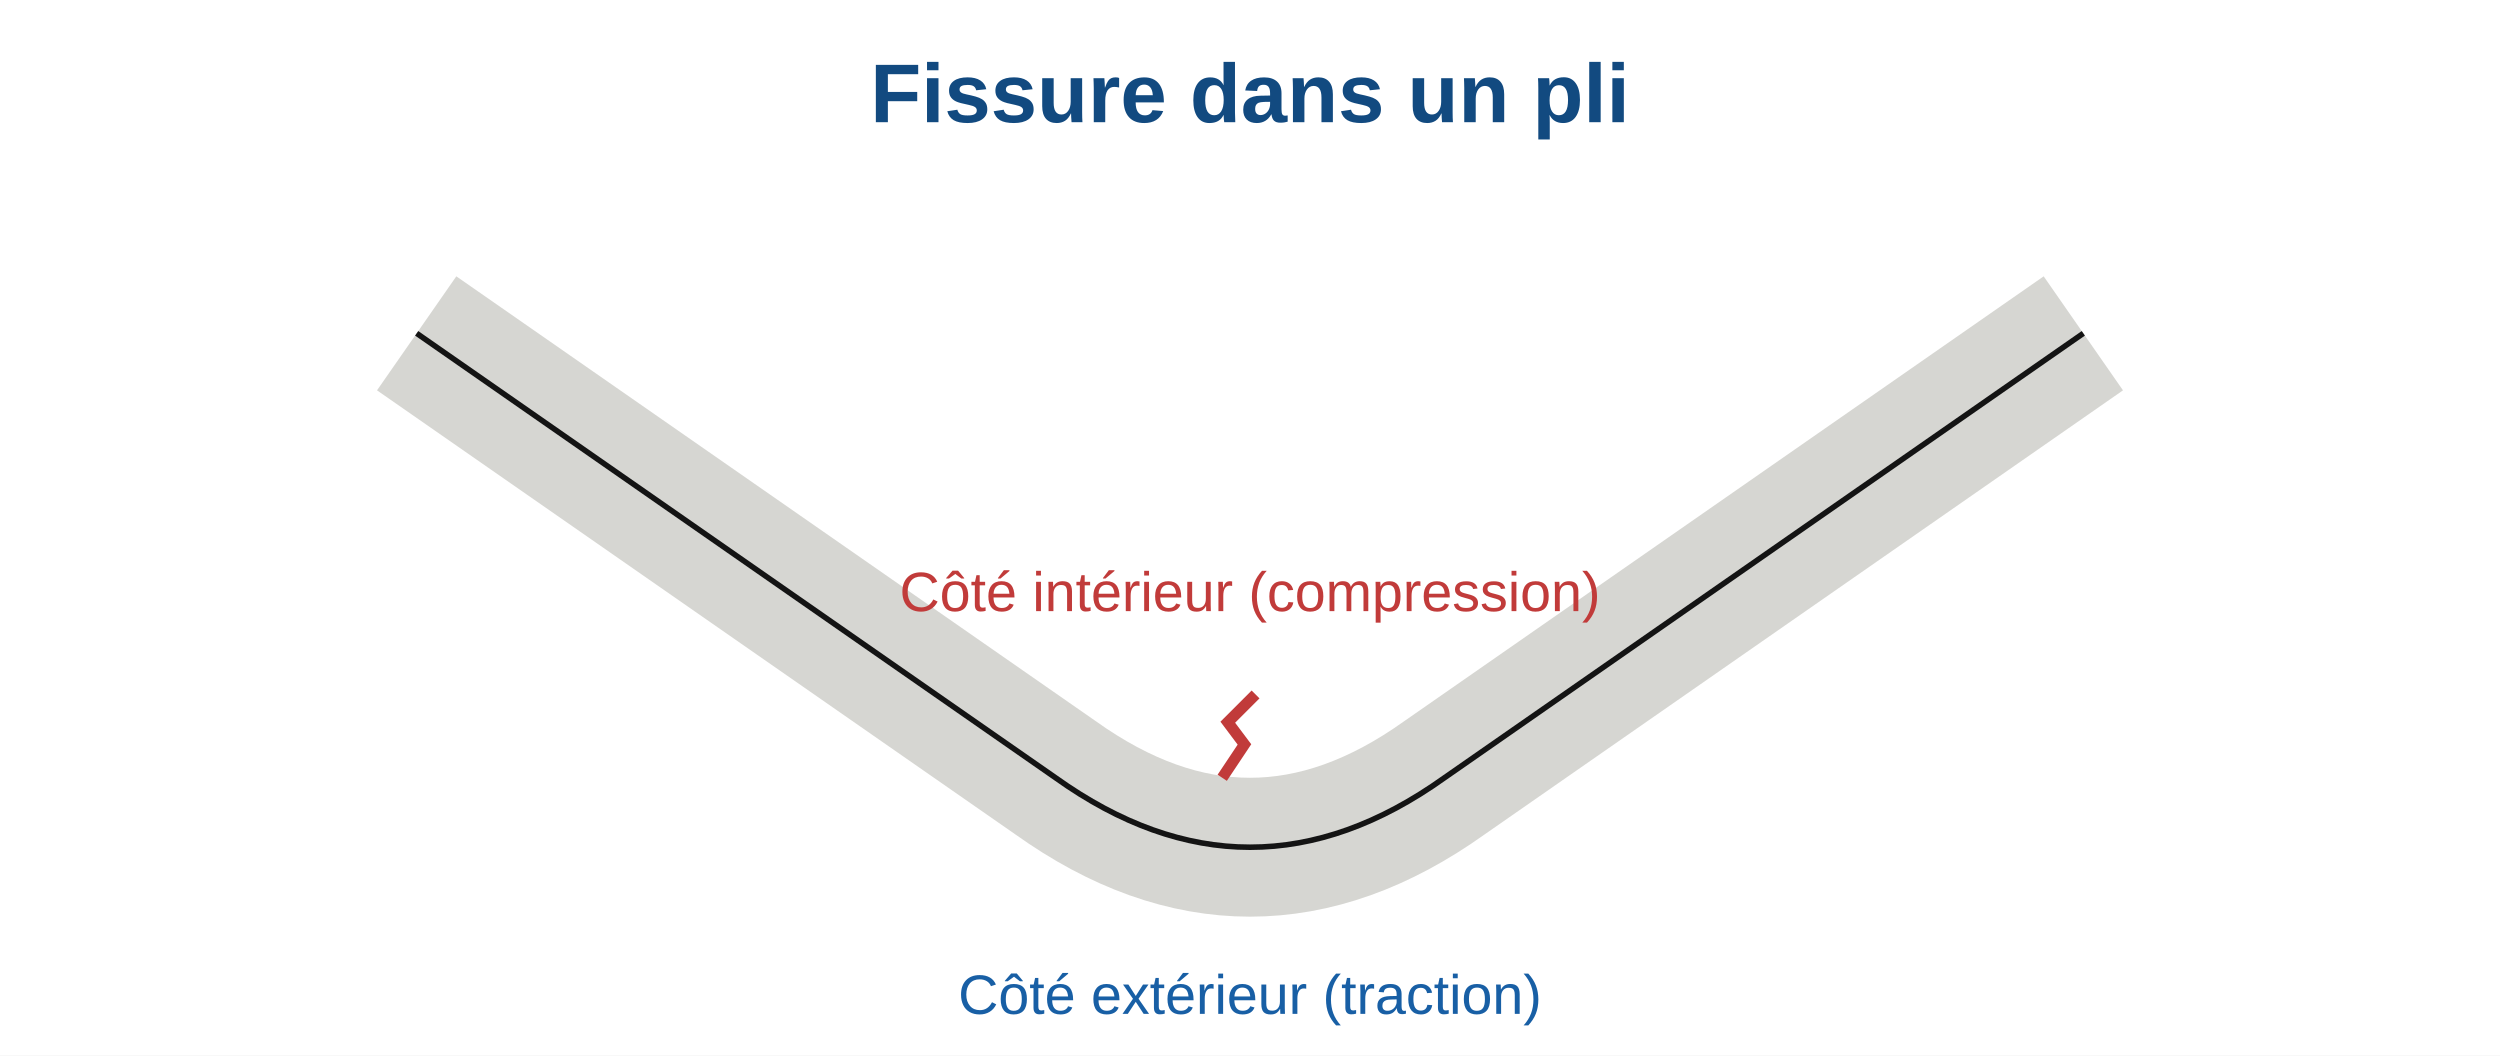
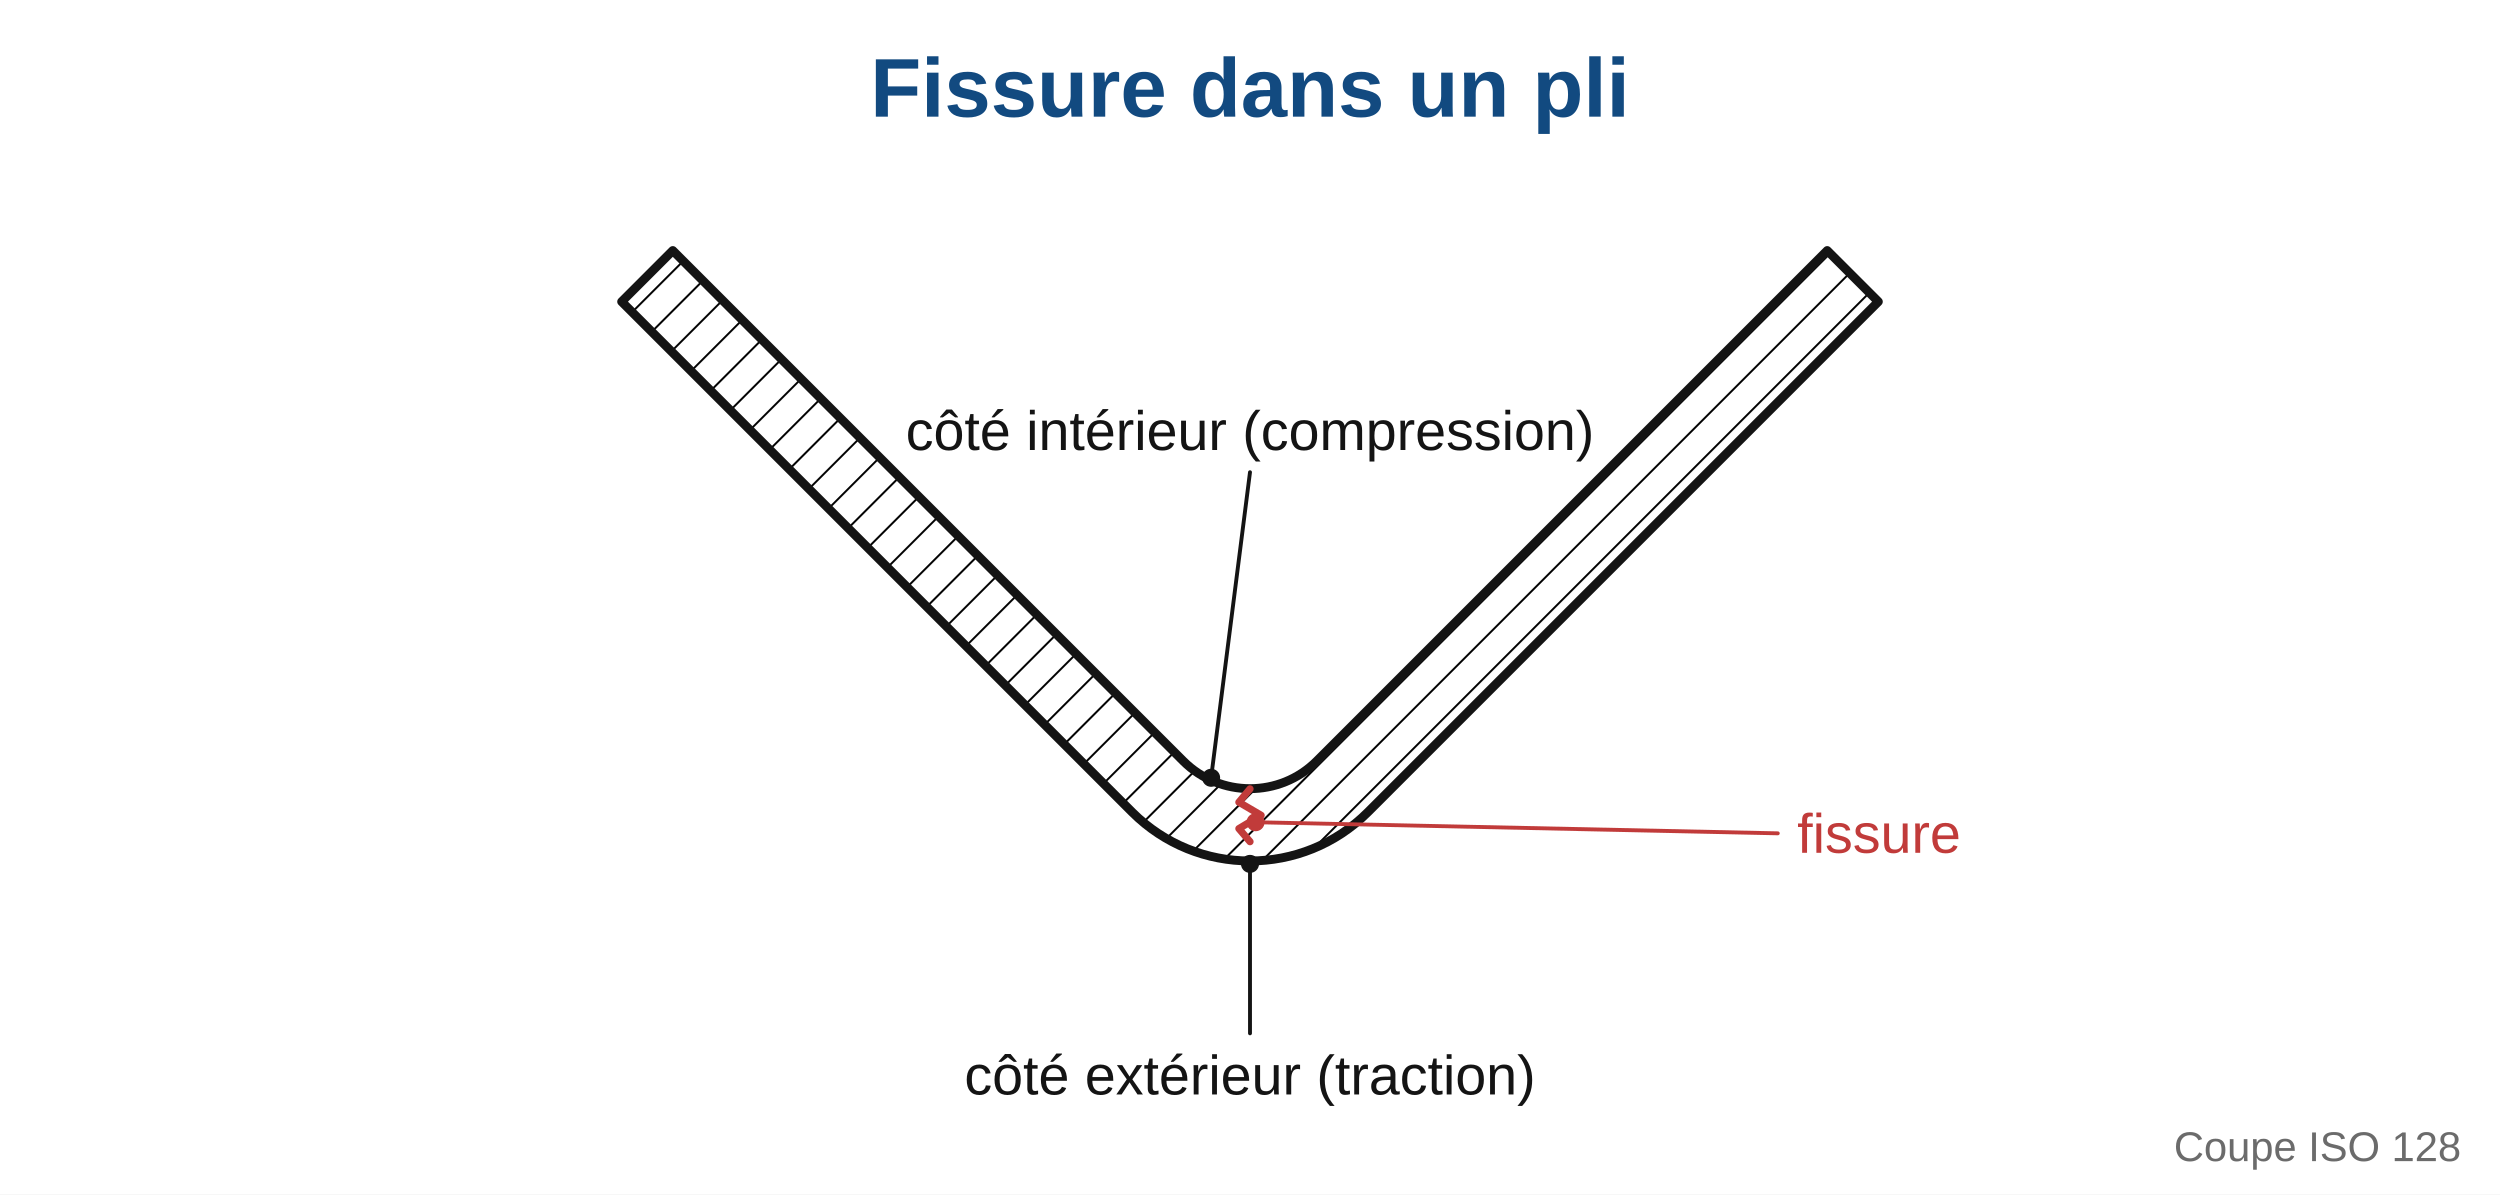
- <svg xmlns="http://www.w3.org/2000/svg" viewBox="0 0 900 380" role="img" aria-label="Coupe d une tôle pliée avec côté intérieur et côté extérieur">
-   <rect width="900" height="380" fill="#FFFFFF" />
+ <svg xmlns="http://www.w3.org/2000/svg" viewBox="0 0 900 430" role="img" aria-label="Tôle pliée en coupe, avec une fissure du côté intérieur du pli">
+   <rect width="900" height="430" fill="#FFFFFF" />
+   <defs>
+     <pattern id="h" width="10" height="10" patternUnits="userSpaceOnUse" patternTransform="rotate(45)">
+       <rect width="10" height="10" fill="#fff" />
+       <line x1="0" y1="0" x2="0" y2="10" stroke="#141414" stroke-width="1.5" />
+     </pattern>
+     <pattern id="h2" width="10" height="10" patternUnits="userSpaceOnUse" patternTransform="rotate(-45)">
+       <rect width="10" height="10" fill="#fff" />
+       <line x1="0" y1="0" x2="0" y2="10" stroke="#141414" stroke-width="1.5" />
+     </pattern>
+     <pattern id="hs" width="6" height="6" patternUnits="userSpaceOnUse" patternTransform="rotate(45)">
+       <rect width="6" height="6" fill="#fff" />
+       <line x1="0" y1="0" x2="0" y2="6" stroke="#141414" stroke-width="1.2" />
+     </pattern>
+     <pattern id="hx" width="9" height="9" patternUnits="userSpaceOnUse" patternTransform="rotate(45)">
+       <rect width="9" height="9" fill="#E8E4DA" />
+       <path d="M0 0V9M0 0H9" stroke="#141414" stroke-width="1.2" />
+     </pattern>
+     <pattern id="hr" width="7" height="7" patternUnits="userSpaceOnUse" patternTransform="rotate(-45)">
+       <rect width="7" height="7" fill="#F6DCDC" />
+       <line x1="0" y1="0" x2="0" y2="7" stroke="#C13B3A" stroke-width="1.5" />
+     </pattern>
+     <pattern id="hb" width="7" height="7" patternUnits="userSpaceOnUse" patternTransform="rotate(-45)">
+       <rect width="7" height="7" fill="#DCE8F3" />
+       <line x1="0" y1="0" x2="0" y2="7" stroke="#185FA5" stroke-width="1.5" />
+     </pattern>
+   </defs>
  <g font-family="Arial,Helvetica,sans-serif">
-     <text x="450" y="44" font-size="30" fill="#124A80" text-anchor="middle" font-weight="700">Fissure dans un pli</text>
-     <path d="M150 120 L380 280 Q450 330 520 280 L750 120" fill="none" stroke="#D6D6D2" stroke-width="50" />
-     <path d="M150 120 L380 280 Q450 330 520 280 L750 120" fill="none" stroke="#141414" stroke-width="2" />
-     <path d="M440 280 l8 -12 l-6 -8 l10 -10" fill="none" stroke="#C13B3A" stroke-width="4" />
-     <text x="450" y="220" font-size="20" fill="#C13B3A" text-anchor="middle">Côté intérieur (compression)</text>
-     <text x="450" y="365" font-size="20" fill="#185FA5" text-anchor="middle">Côté extérieur (traction)</text>
+     <text x="450" y="42" font-size="30" text-anchor="middle" fill="#124A80" font-weight="700">Fissure dans un pli</text>
+     <path d="M 223.8 108.6 L 407.6 292.4 A 60 60 0 0 0 492.4 292.4 L 676.2 108.6 L 657.8 90.2 L 474 274 A 34 34 0 0 1 426 274 L 242.2 90.2 Z" stroke="#141414" stroke-width="3.2" fill="url(#h)" stroke-linejoin="round" stroke-linecap="round" />
+     <polyline points="450,284 446,288.8 454,293.5 446,298.3 450,303" stroke="#C13B3A" stroke-width="2.6" fill="none" stroke-linejoin="round" stroke-linecap="round" />
+     <polyline points="436,280 450,170" stroke="#141414" stroke-width="1.4" fill="none" stroke-linejoin="round" stroke-linecap="round" />
+     <circle cx="436" cy="280" r="3" stroke="#141414" stroke-width="0.5" fill="#141414" />
+     <text x="450" y="162" font-size="20" text-anchor="middle" fill="#141414">côté intérieur (compression)</text>
+     <polyline points="450,311 450,372" stroke="#141414" stroke-width="1.4" fill="none" stroke-linejoin="round" stroke-linecap="round" />
+     <circle cx="450" cy="311" r="3" stroke="#141414" stroke-width="0.5" fill="#141414" />
+     <text x="450" y="394" font-size="20" text-anchor="middle" fill="#141414">côté extérieur (traction)</text>
+     <polyline points="452,296 640,300" stroke="#C13B3A" stroke-width="1.4" fill="none" stroke-linejoin="round" stroke-linecap="round" />
+     <circle cx="452" cy="296" r="3" stroke="#C13B3A" stroke-width="0.5" fill="#C13B3A" />
+     <text x="647" y="307" font-size="20" text-anchor="start" fill="#C13B3A">fissure</text>
+     <text x="886" y="418" font-size="15" text-anchor="end" fill="#6B6B6B">Coupe ISO 128</text>
  </g>
</svg>
